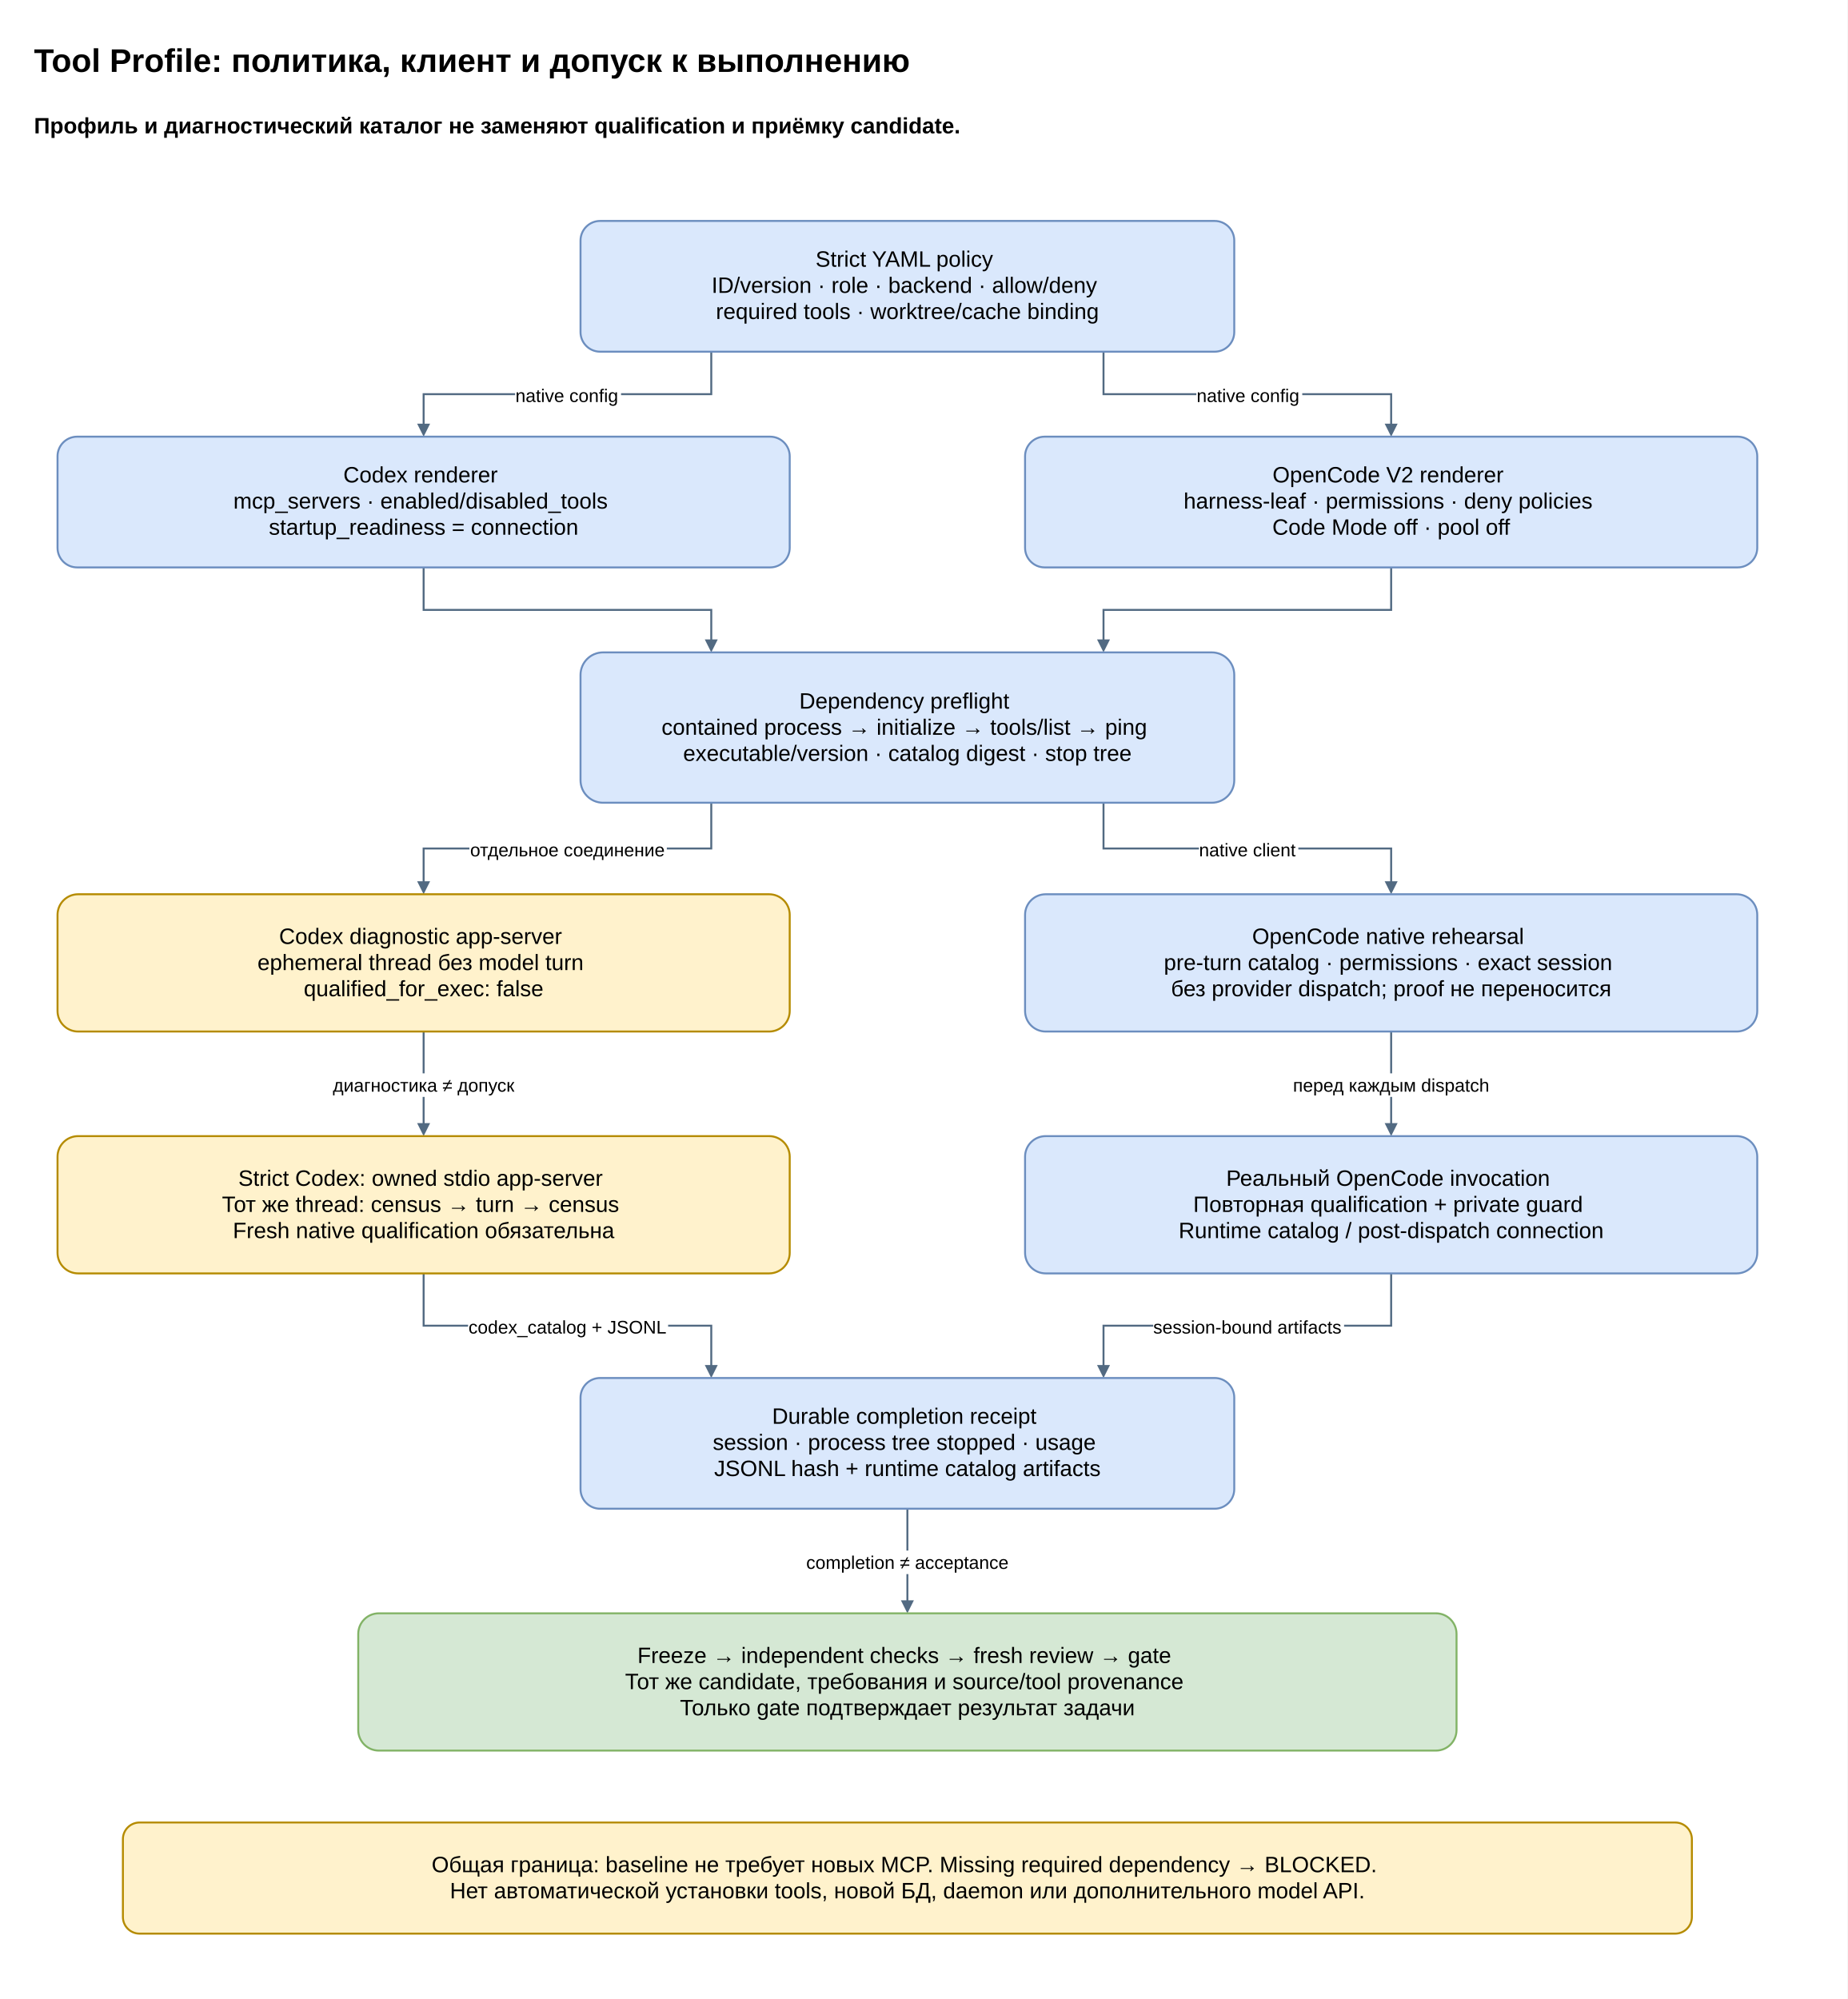
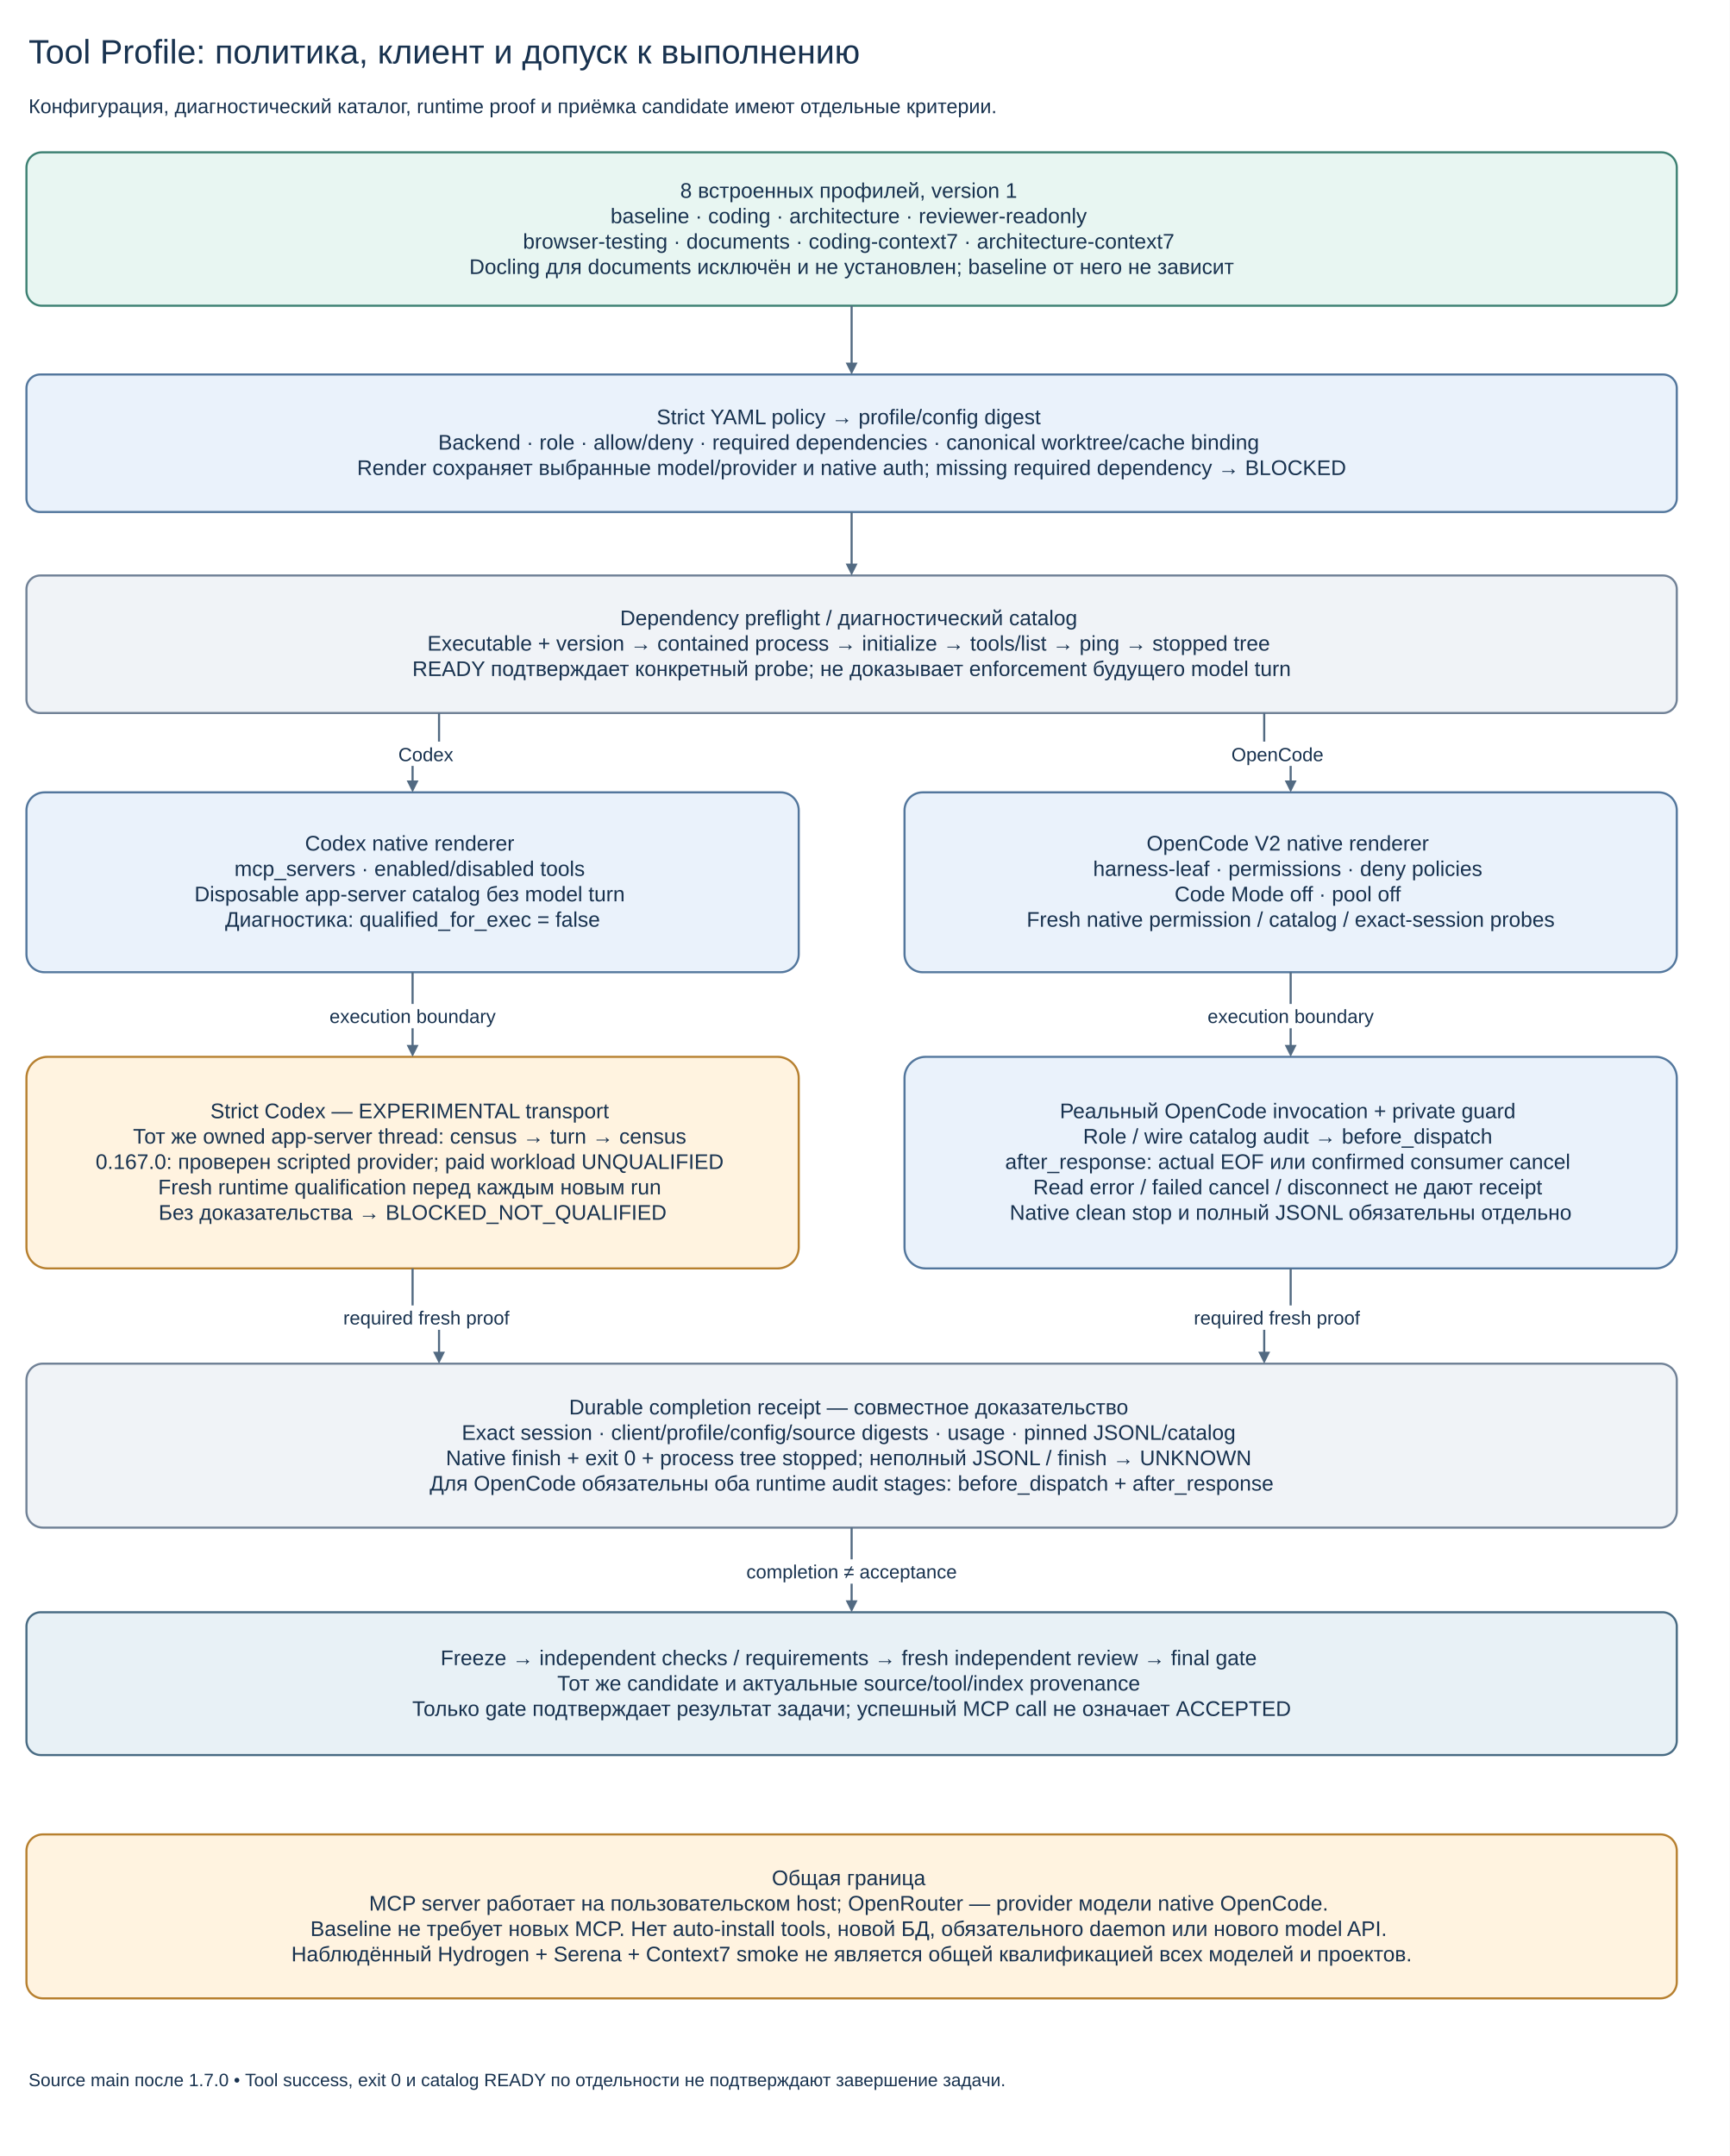
- <svg xmlns="http://www.w3.org/2000/svg" style="background: #FFFFFF; background-color: #FFFFFF; color-scheme: light;" version="1.1" width="1413px" height="1529px" viewBox="0 0 1413 1529" role="img" aria-labelledby="title desc">
+ <svg xmlns="http://www.w3.org/2000/svg" style="background: transparent; background-color: transparent; color-scheme: light;" version="1.1" width="1635px" height="2038px" viewBox="0 0 1635 2038">
+   <rect x="0" y="0" width="1635" height="2038" fill="#FFFFFF" />
  <defs />
-   <rect fill="#FFFFFF" width="100%" height="100%" x="0" y="0" style="fill: rgb(255, 255, 255);" />
  <g>
    <g data-cell-id="0">
      <g data-cell-id="1">
        <g data-cell-id="title">
          <g>
-             <rect x="24" y="24" width="1340" height="45" fill="none" stroke="none" pointer-events="all" />
-           </g>
-           <g>
-             <g fill="#000000" font-family="Arial" font-weight="bold" text-anchor="start" font-size="25px" style="fill: rgb(0, 0, 0);">
-               <text x="26" y="55">Tool Profile: политика, клиент и допуск к выполнению</text>
+             <rect x="25" y="24" width="1560" height="52" fill="none" stroke="none" pointer-events="all" />
+           </g>
+           <g>
+             <g>
+               <text x="27" y="60" fill="#18324F" font-family="Arial" font-size="32px" style="fill: rgb(24, 50, 79);">Tool Profile: политика, клиент и допуск к выполнению</text>
            </g>
          </g>
        </g>
        <g data-cell-id="desc">
          <g>
-             <rect x="24" y="79" width="1340" height="55" fill="none" stroke="none" pointer-events="all" />
-           </g>
-           <g>
-             <g fill="#000000" font-family="Arial" font-weight="bold" text-anchor="start" font-size="17px" style="fill: rgb(0, 0, 0);">
-               <text x="26" y="102">Профиль и диагностический каталог не заменяют qualification и приёмку candidate.</text>
-             </g>
-           </g>
-         </g>
-         <g data-cell-id="a">
-           <g>
-             <path d="M 544 269 L 544 301.5 L 324 301.5 L 324 324.82" fill="none" stroke="#526a82" stroke-width="1.5" stroke-miterlimit="10" pointer-events="stroke" style="stroke: rgb(82, 106, 130);" />
-             <path d="M 324 332.32 L 320.25 324.82 L 327.75 324.82 Z" fill="#526a82" stroke="#526a82" stroke-width="1.5" stroke-miterlimit="10" pointer-events="all" style="fill: rgb(82, 106, 130); stroke: rgb(82, 106, 130);" />
-           </g>
-           <g>
-             <g fill="#000000" font-family="Arial" text-anchor="middle" font-size="14px" style="fill: rgb(0, 0, 0);">
-               <rect fill="#FFFFFF" stroke="none" x="394" y="294" width="81" height="18" stroke-width="0" style="fill: rgb(255, 255, 255);" />
-               <text x="433.5" y="307.5">native config</text>
-             </g>
-           </g>
-         </g>
-         <g data-cell-id="b">
-           <g>
-             <path d="M 844 269 L 844 301.5 L 1064 301.5 L 1064 324.82" fill="none" stroke="#526a82" stroke-width="1.5" stroke-miterlimit="10" pointer-events="stroke" style="stroke: rgb(82, 106, 130);" />
-             <path d="M 1064 332.32 L 1060.25 324.82 L 1067.75 324.82 Z" fill="#526a82" stroke="#526a82" stroke-width="1.5" stroke-miterlimit="10" pointer-events="all" style="fill: rgb(82, 106, 130); stroke: rgb(82, 106, 130);" />
-           </g>
-           <g>
-             <g fill="#000000" font-family="Arial" text-anchor="middle" font-size="14px" style="fill: rgb(0, 0, 0);">
-               <rect fill="#FFFFFF" stroke="none" x="915" y="294" width="81" height="18" stroke-width="0" style="fill: rgb(255, 255, 255);" />
-               <text x="954.5" y="307.5">native config</text>
-             </g>
-           </g>
-         </g>
-         <g data-cell-id="c">
-           <g>
-             <path d="M 324 434 L 324 466.5 L 544 466.5 L 544 489.82" fill="none" stroke="#526a82" stroke-width="1.5" stroke-miterlimit="10" pointer-events="stroke" style="stroke: rgb(82, 106, 130);" />
-             <path d="M 544 497.32 L 540.25 489.82 L 547.75 489.82 Z" fill="#526a82" stroke="#526a82" stroke-width="1.5" stroke-miterlimit="10" pointer-events="all" style="fill: rgb(82, 106, 130); stroke: rgb(82, 106, 130);" />
-           </g>
-         </g>
-         <g data-cell-id="d">
-           <g>
-             <path d="M 1064 434 L 1064 466.5 L 844 466.5 L 844 489.82" fill="none" stroke="#526a82" stroke-width="1.5" stroke-miterlimit="10" pointer-events="stroke" style="stroke: rgb(82, 106, 130);" />
-             <path d="M 844 497.32 L 840.25 489.82 L 847.75 489.82 Z" fill="#526a82" stroke="#526a82" stroke-width="1.5" stroke-miterlimit="10" pointer-events="all" style="fill: rgb(82, 106, 130); stroke: rgb(82, 106, 130);" />
-           </g>
-         </g>
-         <g data-cell-id="e">
-           <g>
-             <path d="M 544 614 L 544 649 L 324 649 L 324 674.82" fill="none" stroke="#526a82" stroke-width="1.5" stroke-miterlimit="10" pointer-events="stroke" style="stroke: rgb(82, 106, 130);" />
-             <path d="M 324 682.32 L 320.25 674.82 L 327.75 674.82 Z" fill="#526a82" stroke="#526a82" stroke-width="1.5" stroke-miterlimit="10" pointer-events="all" style="fill: rgb(82, 106, 130); stroke: rgb(82, 106, 130);" />
-           </g>
-           <g>
-             <g fill="#000000" font-family="Arial" text-anchor="middle" font-size="14px" style="fill: rgb(0, 0, 0);">
-               <rect fill="#FFFFFF" stroke="none" x="359" y="641" width="151" height="18" stroke-width="0" style="fill: rgb(255, 255, 255);" />
-               <text x="434" y="655">отдельное соединение</text>
-             </g>
-           </g>
-         </g>
-         <g data-cell-id="f">
-           <g>
-             <path d="M 844 614 L 844 649 L 1064 649 L 1064 674.82" fill="none" stroke="#526a82" stroke-width="1.5" stroke-miterlimit="10" pointer-events="stroke" style="stroke: rgb(82, 106, 130);" />
-             <path d="M 1064 682.32 L 1060.25 674.82 L 1067.75 674.82 Z" fill="#526a82" stroke="#526a82" stroke-width="1.5" stroke-miterlimit="10" pointer-events="all" style="fill: rgb(82, 106, 130); stroke: rgb(82, 106, 130);" />
-           </g>
-           <g>
-             <g fill="#000000" font-family="Arial" text-anchor="middle" font-size="14px" style="fill: rgb(0, 0, 0);">
-               <rect fill="#FFFFFF" stroke="none" x="917" y="641" width="76" height="18" stroke-width="0" style="fill: rgb(255, 255, 255);" />
-               <text x="954" y="655">native client</text>
-             </g>
-           </g>
-         </g>
-         <g data-cell-id="g">
-           <g>
-             <path d="M 324 789 L 324 859.82" fill="none" stroke="#526a82" stroke-width="1.5" stroke-miterlimit="10" pointer-events="stroke" style="stroke: rgb(82, 106, 130);" />
-             <path d="M 324 867.32 L 320.25 859.82 L 327.75 859.82 Z" fill="#526a82" stroke="#526a82" stroke-width="1.5" stroke-miterlimit="10" pointer-events="all" style="fill: rgb(82, 106, 130); stroke: rgb(82, 106, 130);" />
-           </g>
-           <g>
-             <g fill="#000000" font-family="Arial" text-anchor="middle" font-size="14px" style="fill: rgb(0, 0, 0);">
-               <rect fill="#FFFFFF" stroke="none" x="254" y="821" width="141" height="18" stroke-width="0" style="fill: rgb(255, 255, 255);" />
-               <text x="324" y="835">диагностика ≠ допуск</text>
-             </g>
-           </g>
-         </g>
-         <g data-cell-id="h">
-           <g>
-             <path d="M 1064 789 L 1064 859.82" fill="none" stroke="#526a82" stroke-width="1.5" stroke-miterlimit="10" pointer-events="stroke" style="stroke: rgb(82, 106, 130);" />
-             <path d="M 1064 867.32 L 1060.25 859.82 L 1067.75 859.82 Z" fill="#526a82" stroke="#526a82" stroke-width="1.5" stroke-miterlimit="10" pointer-events="all" style="fill: rgb(82, 106, 130); stroke: rgb(82, 106, 130);" />
-           </g>
-           <g>
-             <g fill="#000000" font-family="Arial" text-anchor="middle" font-size="14px" style="fill: rgb(0, 0, 0);">
-               <rect fill="#FFFFFF" stroke="none" x="989" y="821" width="152" height="18" stroke-width="0" style="fill: rgb(255, 255, 255);" />
-               <text x="1064" y="835">перед каждым dispatch</text>
-             </g>
-           </g>
-         </g>
-         <g data-cell-id="i">
-           <g>
-             <path d="M 1064 974 L 1064 1014 L 844 1014 L 844 1044.82" fill="none" stroke="#526a82" stroke-width="1.5" stroke-miterlimit="10" pointer-events="stroke" style="stroke: rgb(82, 106, 130);" />
-             <path d="M 844 1052.32 L 840.25 1044.82 L 847.75 1044.82 Z" fill="#526a82" stroke="#526a82" stroke-width="1.5" stroke-miterlimit="10" pointer-events="all" style="fill: rgb(82, 106, 130); stroke: rgb(82, 106, 130);" />
-           </g>
-           <g>
-             <g fill="#000000" font-family="Arial" text-anchor="middle" font-size="14px" style="fill: rgb(0, 0, 0);">
-               <rect fill="#FFFFFF" stroke="none" x="882" y="1006" width="146" height="18" stroke-width="0" style="fill: rgb(255, 255, 255);" />
-               <text x="954" y="1020">session-bound artifacts</text>
-             </g>
-           </g>
-         </g>
-         <g data-cell-id="codex-completion">
-           <g>
-             <path d="M 324 974 L 324 1014 L 544 1014 L 544 1044.82" fill="none" stroke="#526a82" stroke-width="1.5" stroke-miterlimit="10" pointer-events="stroke" style="stroke: rgb(82, 106, 130);" />
-             <path d="M 544 1052.32 L 540.25 1044.82 L 547.75 1044.82 Z" fill="#526a82" stroke="#526a82" stroke-width="1.5" stroke-miterlimit="10" pointer-events="all" style="fill: rgb(82, 106, 130); stroke: rgb(82, 106, 130);" />
-           </g>
-           <g>
-             <g fill="#000000" font-family="Arial" text-anchor="middle" font-size="14px" style="fill: rgb(0, 0, 0);">
-               <rect fill="#FFFFFF" stroke="none" x="358" y="1006" width="153" height="18" stroke-width="0" style="fill: rgb(255, 255, 255);" />
-               <text x="434" y="1020">codex_catalog + JSONL</text>
-             </g>
-           </g>
-         </g>
-         <g data-cell-id="j">
-           <g>
-             <path d="M 694 1154 L 694 1224.82" fill="none" stroke="#526a82" stroke-width="1.5" stroke-miterlimit="10" pointer-events="stroke" style="stroke: rgb(82, 106, 130);" />
-             <path d="M 694 1232.32 L 690.25 1224.82 L 697.75 1224.82 Z" fill="#526a82" stroke="#526a82" stroke-width="1.5" stroke-miterlimit="10" pointer-events="all" style="fill: rgb(82, 106, 130); stroke: rgb(82, 106, 130);" />
-           </g>
-           <g>
-             <g fill="#000000" font-family="Arial" text-anchor="middle" font-size="14px" style="fill: rgb(0, 0, 0);">
-               <rect fill="#FFFFFF" stroke="none" x="616" y="1186" width="157" height="18" stroke-width="0" style="fill: rgb(255, 255, 255);" />
-               <text x="694" y="1200">completion ≠ acceptance</text>
+             <rect x="25" y="81" width="1560" height="40" fill="none" stroke="none" pointer-events="all" />
+           </g>
+           <g>
+             <g>
+               <text x="27" y="107" fill="#18324F" font-family="Arial" font-size="19px" style="fill: rgb(24, 50, 79);">Конфигурация, диагностический каталог, runtime proof и приёмка candidate имеют отдельные критерии.</text>
+             </g>
+           </g>
+         </g>
+         <g data-cell-id="profiles">
+           <g>
+             <rect x="25" y="144" width="1560" height="145" rx="14.5" ry="14.5" fill="#e8f6f2" stroke="#3d8173" stroke-width="2" pointer-events="all" style="fill: rgb(232, 246, 242); stroke: rgb(61, 129, 115);" />
+           </g>
+           <g>
+             <g>
+               <text x="805" y="187" fill="#18324F" font-family="Arial" font-size="20px" text-anchor="middle" style="fill: rgb(24, 50, 79);">
+                 <tspan x="805" y="187">8 встроенных профилей, version 1</tspan>
+                 <tspan x="805" y="211">baseline · coding · architecture · reviewer-readonly</tspan>
+                 <tspan x="805" y="235">browser-testing · documents · coding-context7 · architecture-context7</tspan>
+                 <tspan x="805" y="259">Docling для documents исключён и не установлен; baseline от него не зависит</tspan>
+               </text>
            </g>
          </g>
        </g>
        <g data-cell-id="policy">
          <g>
-             <rect x="444" y="169" width="500" height="100" rx="15" ry="15" fill="#dae8fc" stroke="#6c8ebf" stroke-width="1.5" pointer-events="all" style="fill: rgb(218, 232, 252); stroke: rgb(108, 142, 191);" />
-           </g>
-           <g>
-             <g>
-               <switch>
-                 <text x="694" y="204" fill="#000000" font-family="Arial" font-size="17px" text-anchor="middle" style="fill: rgb(0, 0, 0);">
-                   <tspan x="694" y="204">Strict YAML policy</tspan>
-                   <tspan x="694" y="224">ID/version · role · backend · allow/deny</tspan>
-                   <tspan x="694" y="244">required tools · worktree/cache binding</tspan>
-                 </text>
-               </switch>
+             <rect x="25" y="354" width="1560" height="130" rx="13" ry="13" fill="#eaf2fb" stroke="#53779d" stroke-width="2" pointer-events="all" style="fill: rgb(234, 242, 251); stroke: rgb(83, 119, 157);" />
+           </g>
+           <g>
+             <g>
+               <text x="805" y="401" fill="#18324F" font-family="Arial" font-size="20px" text-anchor="middle" style="fill: rgb(24, 50, 79);">
+                 <tspan x="805" y="401">Strict YAML policy → profile/config digest</tspan>
+                 <tspan x="805" y="425">Backend · role · allow/deny · required dependencies · canonical worktree/cache binding</tspan>
+                 <tspan x="805" y="449">Render сохраняет выбранные model/provider и native auth; missing required dependency → BLOCKED</tspan>
+               </text>
+             </g>
+           </g>
+         </g>
+         <g data-cell-id="probe">
+           <g>
+             <rect x="25" y="544" width="1560" height="130" rx="13" ry="13" fill="#f0f3f7" stroke="#718297" stroke-width="2" pointer-events="all" style="fill: rgb(240, 243, 247); stroke: rgb(113, 130, 151);" />
+           </g>
+           <g>
+             <g>
+               <text x="805" y="591" fill="#18324F" font-family="Arial" font-size="20px" text-anchor="middle" style="fill: rgb(24, 50, 79);">
+                 <tspan x="805" y="591">Dependency preflight / диагностический catalog</tspan>
+                 <tspan x="805" y="615">Executable + version → contained process → initialize → tools/list → ping → stopped tree</tspan>
+                 <tspan x="805" y="639">READY подтверждает конкретный probe; не доказывает enforcement будущего model turn</tspan>
+               </text>
            </g>
          </g>
        </g>
        <g data-cell-id="codex">
          <g>
-             <rect x="44" y="334" width="560" height="100" rx="15" ry="15" fill="#dae8fc" stroke="#6c8ebf" stroke-width="1.5" pointer-events="all" style="fill: rgb(218, 232, 252); stroke: rgb(108, 142, 191);" />
-           </g>
-           <g>
-             <g>
-               <switch>
-                 <text x="324" y="369" fill="#000000" font-family="Arial" font-size="17px" text-anchor="middle" style="fill: rgb(0, 0, 0);">
-                   <tspan x="324" y="369">Codex renderer</tspan>
-                   <tspan x="324" y="389">mcp_servers · enabled/disabled_tools</tspan>
-                   <tspan x="324" y="409">startup_readiness = connection</tspan>
-                 </text>
-               </switch>
+             <rect x="25" y="749" width="730" height="170" rx="17" ry="17" fill="#eaf2fb" stroke="#53779d" stroke-width="2" pointer-events="all" style="fill: rgb(234, 242, 251); stroke: rgb(83, 119, 157);" />
+           </g>
+           <g>
+             <g>
+               <text x="390" y="804" fill="#18324F" font-family="Arial" font-size="20px" text-anchor="middle" style="fill: rgb(24, 50, 79);">
+                 <tspan x="390" y="804">Codex native renderer</tspan>
+                 <tspan x="390" y="828">mcp_servers · enabled/disabled tools</tspan>
+                 <tspan x="390" y="852">Disposable app-server catalog без model turn</tspan>
+                 <tspan x="390" y="876">Диагностика: qualified_for_exec = false</tspan>
+               </text>
            </g>
          </g>
        </g>
        <g data-cell-id="oc">
          <g>
-             <rect x="784" y="334" width="560" height="100" rx="15" ry="15" fill="#dae8fc" stroke="#6c8ebf" stroke-width="1.5" pointer-events="all" style="fill: rgb(218, 232, 252); stroke: rgb(108, 142, 191);" />
-           </g>
-           <g>
-             <g>
-               <switch>
-                 <text x="1064" y="369" fill="#000000" font-family="Arial" font-size="17px" text-anchor="middle" style="fill: rgb(0, 0, 0);">
-                   <tspan x="1064" y="369">OpenCode V2 renderer</tspan>
-                   <tspan x="1064" y="389">harness-leaf · permissions · deny policies</tspan>
-                   <tspan x="1064" y="409">Code Mode off · pool off</tspan>
-                 </text>
-               </switch>
-             </g>
-           </g>
-         </g>
-         <g data-cell-id="probe">
-           <g>
-             <rect x="444" y="499" width="500" height="115" rx="17.25" ry="17.25" fill="#dae8fc" stroke="#6c8ebf" stroke-width="1.5" pointer-events="all" style="fill: rgb(218, 232, 252); stroke: rgb(108, 142, 191);" />
-           </g>
-           <g>
-             <g>
-               <switch>
-                 <text x="694" y="542" fill="#000000" font-family="Arial" font-size="17px" text-anchor="middle" style="fill: rgb(0, 0, 0);">
-                   <tspan x="694" y="542">Dependency preflight</tspan>
-                   <tspan x="694" y="562">contained process → initialize → tools/list → ping</tspan>
-                   <tspan x="694" y="582">executable/version · catalog digest · stop tree</tspan>
-                 </text>
-               </switch>
-             </g>
-           </g>
-         </g>
-         <g data-cell-id="cxcat">
-           <g>
-             <rect x="44" y="684" width="560" height="105" rx="15.75" ry="15.75" fill="#fff2cc" stroke="#b58b00" stroke-width="1.5" pointer-events="all" style="fill: rgb(255, 242, 204); stroke: rgb(181, 139, 0);" />
-           </g>
-           <g>
-             <g>
-               <switch>
-                 <text x="324" y="722" fill="#000000" font-family="Arial" font-size="17px" text-anchor="middle" style="fill: rgb(0, 0, 0);">
-                   <tspan x="324" y="722">Codex diagnostic app-server</tspan>
-                   <tspan x="324" y="742">ephemeral thread без model turn</tspan>
-                   <tspan x="324" y="762">qualified_for_exec: false</tspan>
-                 </text>
-               </switch>
-             </g>
-           </g>
-         </g>
-         <g data-cell-id="occat">
-           <g>
-             <rect x="784" y="684" width="560" height="105" rx="15.75" ry="15.75" fill="#dae8fc" stroke="#6c8ebf" stroke-width="1.5" pointer-events="all" style="fill: rgb(218, 232, 252); stroke: rgb(108, 142, 191);" />
-           </g>
-           <g>
-             <g>
-               <switch>
-                 <text x="1064" y="722" fill="#000000" font-family="Arial" font-size="17px" text-anchor="middle" style="fill: rgb(0, 0, 0);">
-                   <tspan x="1064" y="722">OpenCode native rehearsal</tspan>
-                   <tspan x="1064" y="742">pre-turn catalog · permissions · exact session</tspan>
-                   <tspan x="1064" y="762">без provider dispatch; proof не переносится</tspan>
-                 </text>
-               </switch>
+             <rect x="855" y="749" width="730" height="170" rx="17" ry="17" fill="#eaf2fb" stroke="#53779d" stroke-width="2" pointer-events="all" style="fill: rgb(234, 242, 251); stroke: rgb(83, 119, 157);" />
+           </g>
+           <g>
+             <g>
+               <text x="1220" y="804" fill="#18324F" font-family="Arial" font-size="20px" text-anchor="middle" style="fill: rgb(24, 50, 79);">
+                 <tspan x="1220" y="804">OpenCode V2 native renderer</tspan>
+                 <tspan x="1220" y="828">harness-leaf · permissions · deny policies</tspan>
+                 <tspan x="1220" y="852">Code Mode off · pool off</tspan>
+                 <tspan x="1220" y="876">Fresh native permission / catalog / exact-session probes</tspan>
+               </text>
            </g>
          </g>
        </g>
        <g data-cell-id="cxdeny">
          <g>
-             <rect x="44" y="869" width="560" height="105" rx="15.75" ry="15.75" fill="#fff2cc" stroke="#b58b00" stroke-width="1.5" pointer-events="all" style="fill: rgb(255, 242, 204); stroke: rgb(181, 139, 0);" />
-           </g>
-           <g>
-             <g>
-               <switch>
-                 <text x="324" y="907" fill="#000000" font-family="Arial" font-size="17px" text-anchor="middle" style="fill: rgb(0, 0, 0);">
-                   <tspan x="324" y="907">Strict Codex: owned stdio app-server</tspan>
-                   <tspan x="324" y="927">Тот же thread: census → turn → census</tspan>
-                   <tspan x="324" y="947">Fresh native qualification обязательна</tspan>
-                 </text>
-               </switch>
+             <rect x="25" y="999" width="730" height="200" rx="20" ry="20" fill="#fff3e0" stroke="#b7802f" stroke-width="2" pointer-events="all" style="fill: rgb(255, 243, 224); stroke: rgb(183, 128, 47);" />
+           </g>
+           <g>
+             <g>
+               <text x="390" y="1057" fill="#18324F" font-family="Arial" font-size="20px" text-anchor="middle" style="fill: rgb(24, 50, 79);">
+                 <tspan x="390" y="1057">Strict Codex — EXPERIMENTAL transport</tspan>
+                 <tspan x="390" y="1081">Тот же owned app-server thread: census → turn → census</tspan>
+                 <tspan x="390" y="1105">0.167.0: проверен scripted provider; paid workload UNQUALIFIED</tspan>
+                 <tspan x="390" y="1129">Fresh runtime qualification перед каждым новым run</tspan>
+                 <tspan x="390" y="1153">Без доказательства → BLOCKED_NOT_QUALIFIED</tspan>
+               </text>
            </g>
          </g>
        </g>
        <g data-cell-id="ocguard">
          <g>
-             <rect x="784" y="869" width="560" height="105" rx="15.75" ry="15.75" fill="#dae8fc" stroke="#6c8ebf" stroke-width="1.5" pointer-events="all" style="fill: rgb(218, 232, 252); stroke: rgb(108, 142, 191);" />
-           </g>
-           <g>
-             <g>
-               <switch>
-                 <text x="1064" y="907" fill="#000000" font-family="Arial" font-size="17px" text-anchor="middle" style="fill: rgb(0, 0, 0);">
-                   <tspan x="1064" y="907">Реальный OpenCode invocation</tspan>
-                   <tspan x="1064" y="927">Повторная qualification + private guard</tspan>
-                   <tspan x="1064" y="947">Runtime catalog / post-dispatch connection</tspan>
-                 </text>
-               </switch>
+             <rect x="855" y="999" width="730" height="200" rx="20" ry="20" fill="#eaf2fb" stroke="#53779d" stroke-width="2" pointer-events="all" style="fill: rgb(234, 242, 251); stroke: rgb(83, 119, 157);" />
+           </g>
+           <g>
+             <g>
+               <text x="1220" y="1057" fill="#18324F" font-family="Arial" font-size="20px" text-anchor="middle" style="fill: rgb(24, 50, 79);">
+                 <tspan x="1220" y="1057">Реальный OpenCode invocation + private guard</tspan>
+                 <tspan x="1220" y="1081">Role / wire catalog audit → before_dispatch</tspan>
+                 <tspan x="1220" y="1105">after_response: actual EOF или confirmed consumer cancel</tspan>
+                 <tspan x="1220" y="1129">Read error / failed cancel / disconnect не дают receipt</tspan>
+                 <tspan x="1220" y="1153">Native clean stop и полный JSONL обязательны отдельно</tspan>
+               </text>
            </g>
          </g>
        </g>
        <g data-cell-id="pin">
          <g>
-             <rect x="444" y="1054" width="500" height="100" rx="15" ry="15" fill="#dae8fc" stroke="#6c8ebf" stroke-width="1.5" pointer-events="all" style="fill: rgb(218, 232, 252); stroke: rgb(108, 142, 191);" />
-           </g>
-           <g>
-             <g>
-               <switch>
-                 <text x="694" y="1089" fill="#000000" font-family="Arial" font-size="17px" text-anchor="middle" style="fill: rgb(0, 0, 0);">
-                   <tspan x="694" y="1089">Durable completion receipt</tspan>
-                   <tspan x="694" y="1109">session · process tree stopped · usage</tspan>
-                   <tspan x="694" y="1129">JSONL hash + runtime catalog artifacts</tspan>
-                 </text>
-               </switch>
+             <rect x="25" y="1289" width="1560" height="155" rx="15.5" ry="15.5" fill="#f0f3f7" stroke="#718297" stroke-width="2" pointer-events="all" style="fill: rgb(240, 243, 247); stroke: rgb(113, 130, 151);" />
+           </g>
+           <g>
+             <g>
+               <text x="805" y="1337" fill="#18324F" font-family="Arial" font-size="20px" text-anchor="middle" style="fill: rgb(24, 50, 79);">
+                 <tspan x="805" y="1337">Durable completion receipt — совместное доказательство</tspan>
+                 <tspan x="805" y="1361">Exact session · client/profile/config/source digests · usage · pinned JSONL/catalog</tspan>
+                 <tspan x="805" y="1385">Native finish + exit 0 + process tree stopped; неполный JSONL / finish → UNKNOWN</tspan>
+                 <tspan x="805" y="1409">Для OpenCode обязательны оба runtime audit stages: before_dispatch + after_response</tspan>
+               </text>
            </g>
          </g>
        </g>
        <g data-cell-id="gate">
          <g>
-             <rect x="274" y="1234" width="840" height="105" rx="15.75" ry="15.75" fill="#d5e8d4" stroke="#82b366" stroke-width="1.5" pointer-events="all" style="fill: rgb(213, 232, 212); stroke: rgb(130, 179, 102);" />
-           </g>
-           <g>
-             <g>
-               <switch>
-                 <text x="694" y="1272" fill="#000000" font-family="Arial" font-size="17px" text-anchor="middle" style="fill: rgb(0, 0, 0);">
-                   <tspan x="694" y="1272">Freeze → independent checks → fresh review → gate</tspan>
-                   <tspan x="694" y="1292">Тот же candidate, требования и source/tool provenance</tspan>
-                   <tspan x="694" y="1312">Только gate подтверждает результат задачи</tspan>
-                 </text>
-               </switch>
+             <rect x="25" y="1524" width="1560" height="135" rx="13.5" ry="13.5" fill="#e8f1f6" stroke="#486b83" stroke-width="2" pointer-events="all" style="fill: rgb(232, 241, 246); stroke: rgb(72, 107, 131);" />
+           </g>
+           <g>
+             <g>
+               <text x="805" y="1574" fill="#18324F" font-family="Arial" font-size="20px" text-anchor="middle" style="fill: rgb(24, 50, 79);">
+                 <tspan x="805" y="1574">Freeze → independent checks / requirements → fresh independent review → final gate</tspan>
+                 <tspan x="805" y="1598">Тот же candidate и актуальные source/tool/index provenance</tspan>
+                 <tspan x="805" y="1622">Только gate подтверждает результат задачи; успешный MCP call не означает ACCEPTED</tspan>
+               </text>
            </g>
          </g>
        </g>
        <g data-cell-id="bounds">
          <g>
-             <rect x="94" y="1394" width="1200" height="85" rx="12.75" ry="12.75" fill="#fff2cc" stroke="#b58b00" stroke-width="1.5" pointer-events="all" style="fill: rgb(255, 242, 204); stroke: rgb(181, 139, 0);" />
-           </g>
-           <g>
-             <g>
-               <switch>
-                 <text x="694" y="1432" fill="#000000" font-family="Arial" font-size="17px" text-anchor="middle" style="fill: rgb(0, 0, 0);">
-                   <tspan x="694" y="1432">Общая граница: baseline не требует новых MCP. Missing required dependency → BLOCKED.</tspan>
-                   <tspan x="694" y="1452">Нет автоматической установки tools, новой БД, daemon или дополнительного model API.</tspan>
-                 </text>
-               </switch>
+             <rect x="25" y="1734" width="1560" height="155" rx="15.5" ry="15.5" fill="#fff3e0" stroke="#b7802f" stroke-width="2" pointer-events="all" style="fill: rgb(255, 243, 224); stroke: rgb(183, 128, 47);" />
+           </g>
+           <g>
+             <g>
+               <text x="805" y="1782" fill="#18324F" font-family="Arial" font-size="20px" text-anchor="middle" style="fill: rgb(24, 50, 79);">
+                 <tspan x="805" y="1782">Общая граница</tspan>
+                 <tspan x="805" y="1806">MCP server работает на пользовательском host; OpenRouter — provider модели native OpenCode.</tspan>
+                 <tspan x="805" y="1830">Baseline не требует новых MCP. Нет auto-install tools, новой БД, обязательного daemon или нового model API.</tspan>
+                 <tspan x="805" y="1854">Наблюдённый Hydrogen + Serena + Context7 smoke не является общей квалификацией всех моделей и проектов.</tspan>
+               </text>
+             </g>
+           </g>
+         </g>
+         <g data-cell-id="e1">
+           <g>
+             <path d="M 805 289 L 805 343.76" fill="none" stroke="#526a82" stroke-width="2" stroke-miterlimit="10" pointer-events="stroke" style="stroke: rgb(82, 106, 130);" />
+             <path d="M 805 351.76 L 801 343.76 L 809 343.76 Z" fill="#526a82" stroke="#526a82" stroke-width="2" stroke-miterlimit="10" pointer-events="all" style="fill: rgb(82, 106, 130); stroke: rgb(82, 106, 130);" />
+           </g>
+         </g>
+         <g data-cell-id="e2">
+           <g>
+             <path d="M 805 484 L 805 533.76" fill="none" stroke="#526a82" stroke-width="2" stroke-miterlimit="10" pointer-events="stroke" style="stroke: rgb(82, 106, 130);" />
+             <path d="M 805 541.76 L 801 533.76 L 809 533.76 Z" fill="#526a82" stroke="#526a82" stroke-width="2" stroke-miterlimit="10" pointer-events="all" style="fill: rgb(82, 106, 130); stroke: rgb(82, 106, 130);" />
+           </g>
+         </g>
+         <g data-cell-id="e3">
+           <g>
+             <path d="M 415 674 L 415 711.5 L 390 711.5 L 390 738.76" fill="none" stroke="#526a82" stroke-width="2" stroke-miterlimit="10" pointer-events="stroke" style="stroke: rgb(82, 106, 130);" />
+             <path d="M 390 746.76 L 386 738.76 L 394 738.76 Z" fill="#526a82" stroke="#526a82" stroke-width="2" stroke-miterlimit="10" pointer-events="all" style="fill: rgb(82, 106, 130); stroke: rgb(82, 106, 130);" />
+           </g>
+           <g>
+             <g fill="#18324F" font-family="Arial" text-anchor="middle" font-size="18px" style="fill: rgb(24, 50, 79);">
+               <rect fill="#FFFFFF" stroke="none" x="376" y="701" width="54" height="23" stroke-width="0" style="fill: rgb(255, 255, 255);" />
+               <text x="402.5" y="719.5">Codex</text>
+             </g>
+           </g>
+         </g>
+         <g data-cell-id="e4">
+           <g>
+             <path d="M 1195 674 L 1195 711.5 L 1220 711.5 L 1220 738.76" fill="none" stroke="#526a82" stroke-width="2" stroke-miterlimit="10" pointer-events="stroke" style="stroke: rgb(82, 106, 130);" />
+             <path d="M 1220 746.76 L 1216 738.76 L 1224 738.76 Z" fill="#526a82" stroke="#526a82" stroke-width="2" stroke-miterlimit="10" pointer-events="all" style="fill: rgb(82, 106, 130); stroke: rgb(82, 106, 130);" />
+           </g>
+           <g>
+             <g fill="#18324F" font-family="Arial" text-anchor="middle" font-size="18px" style="fill: rgb(24, 50, 79);">
+               <rect fill="#FFFFFF" stroke="none" x="1164" y="701" width="89" height="23" stroke-width="0" style="fill: rgb(255, 255, 255);" />
+               <text x="1207.5" y="719.5">OpenCode</text>
+             </g>
+           </g>
+         </g>
+         <g data-cell-id="e5">
+           <g>
+             <path d="M 390 919 L 390 988.76" fill="none" stroke="#526a82" stroke-width="2" stroke-miterlimit="10" pointer-events="stroke" style="stroke: rgb(82, 106, 130);" />
+             <path d="M 390 996.76 L 386 988.76 L 394 988.76 Z" fill="#526a82" stroke="#526a82" stroke-width="2" stroke-miterlimit="10" pointer-events="all" style="fill: rgb(82, 106, 130); stroke: rgb(82, 106, 130);" />
+           </g>
+           <g>
+             <g fill="#18324F" font-family="Arial" text-anchor="middle" font-size="18px" style="fill: rgb(24, 50, 79);">
+               <rect fill="#FFFFFF" stroke="none" x="311" y="949" width="159" height="23" stroke-width="0" style="fill: rgb(255, 255, 255);" />
+               <text x="390" y="967">execution boundary</text>
+             </g>
+           </g>
+         </g>
+         <g data-cell-id="e6">
+           <g>
+             <path d="M 1220 919 L 1220 988.76" fill="none" stroke="#526a82" stroke-width="2" stroke-miterlimit="10" pointer-events="stroke" style="stroke: rgb(82, 106, 130);" />
+             <path d="M 1220 996.76 L 1216 988.76 L 1224 988.76 Z" fill="#526a82" stroke="#526a82" stroke-width="2" stroke-miterlimit="10" pointer-events="all" style="fill: rgb(82, 106, 130); stroke: rgb(82, 106, 130);" />
+           </g>
+           <g>
+             <g fill="#18324F" font-family="Arial" text-anchor="middle" font-size="18px" style="fill: rgb(24, 50, 79);">
+               <rect fill="#FFFFFF" stroke="none" x="1141" y="949" width="159" height="23" stroke-width="0" style="fill: rgb(255, 255, 255);" />
+               <text x="1220" y="967">execution boundary</text>
+             </g>
+           </g>
+         </g>
+         <g data-cell-id="e7">
+           <g>
+             <path d="M 390 1199 L 390 1244 L 415 1244 L 415 1278.76" fill="none" stroke="#526a82" stroke-width="2" stroke-miterlimit="10" pointer-events="stroke" style="stroke: rgb(82, 106, 130);" />
+             <path d="M 415 1286.76 L 411 1278.76 L 419 1278.76 Z" fill="#526a82" stroke="#526a82" stroke-width="2" stroke-miterlimit="10" pointer-events="all" style="fill: rgb(82, 106, 130); stroke: rgb(82, 106, 130);" />
+           </g>
+           <g>
+             <g fill="#18324F" font-family="Arial" text-anchor="middle" font-size="18px" style="fill: rgb(24, 50, 79);">
+               <rect fill="#FFFFFF" stroke="none" x="324" y="1234" width="159" height="23" stroke-width="0" style="fill: rgb(255, 255, 255);" />
+               <text x="403" y="1252">required fresh proof</text>
+             </g>
+           </g>
+         </g>
+         <g data-cell-id="e8">
+           <g>
+             <path d="M 1220 1199 L 1220 1244 L 1195 1244 L 1195 1278.76" fill="none" stroke="#526a82" stroke-width="2" stroke-miterlimit="10" pointer-events="stroke" style="stroke: rgb(82, 106, 130);" />
+             <path d="M 1195 1286.76 L 1191 1278.76 L 1199 1278.76 Z" fill="#526a82" stroke="#526a82" stroke-width="2" stroke-miterlimit="10" pointer-events="all" style="fill: rgb(82, 106, 130); stroke: rgb(82, 106, 130);" />
+           </g>
+           <g>
+             <g fill="#18324F" font-family="Arial" text-anchor="middle" font-size="18px" style="fill: rgb(24, 50, 79);">
+               <rect fill="#FFFFFF" stroke="none" x="1128" y="1234" width="159" height="23" stroke-width="0" style="fill: rgb(255, 255, 255);" />
+               <text x="1207" y="1252">required fresh proof</text>
+             </g>
+           </g>
+         </g>
+         <g data-cell-id="e9">
+           <g>
+             <path d="M 805 1444 L 805 1513.76" fill="none" stroke="#526a82" stroke-width="2" stroke-miterlimit="10" pointer-events="stroke" style="stroke: rgb(82, 106, 130);" />
+             <path d="M 805 1521.76 L 801 1513.76 L 809 1513.76 Z" fill="#526a82" stroke="#526a82" stroke-width="2" stroke-miterlimit="10" pointer-events="all" style="fill: rgb(82, 106, 130); stroke: rgb(82, 106, 130);" />
+           </g>
+           <g>
+             <g fill="#18324F" font-family="Arial" text-anchor="middle" font-size="18px" style="fill: rgb(24, 50, 79);">
+               <rect fill="#FFFFFF" stroke="none" x="705" y="1474" width="201" height="23" stroke-width="0" style="fill: rgb(255, 255, 255);" />
+               <text x="805" y="1492">completion ≠ acceptance</text>
+             </g>
+           </g>
+         </g>
+         <g data-cell-id="footer">
+           <g>
+             <rect x="25" y="1944" width="1560" height="45" fill="none" stroke="none" pointer-events="all" />
+           </g>
+           <g>
+             <g>
+               <text x="27" y="1972" fill="#18324F" font-family="Arial" font-size="17px" style="fill: rgb(24, 50, 79);">Source main после 1.7.0 • Tool success, exit 0 и catalog READY по отдельности не подтверждают завершение задачи.</text>
            </g>
          </g>
        </g>
      </g>
    </g>
  </g>
</svg>
